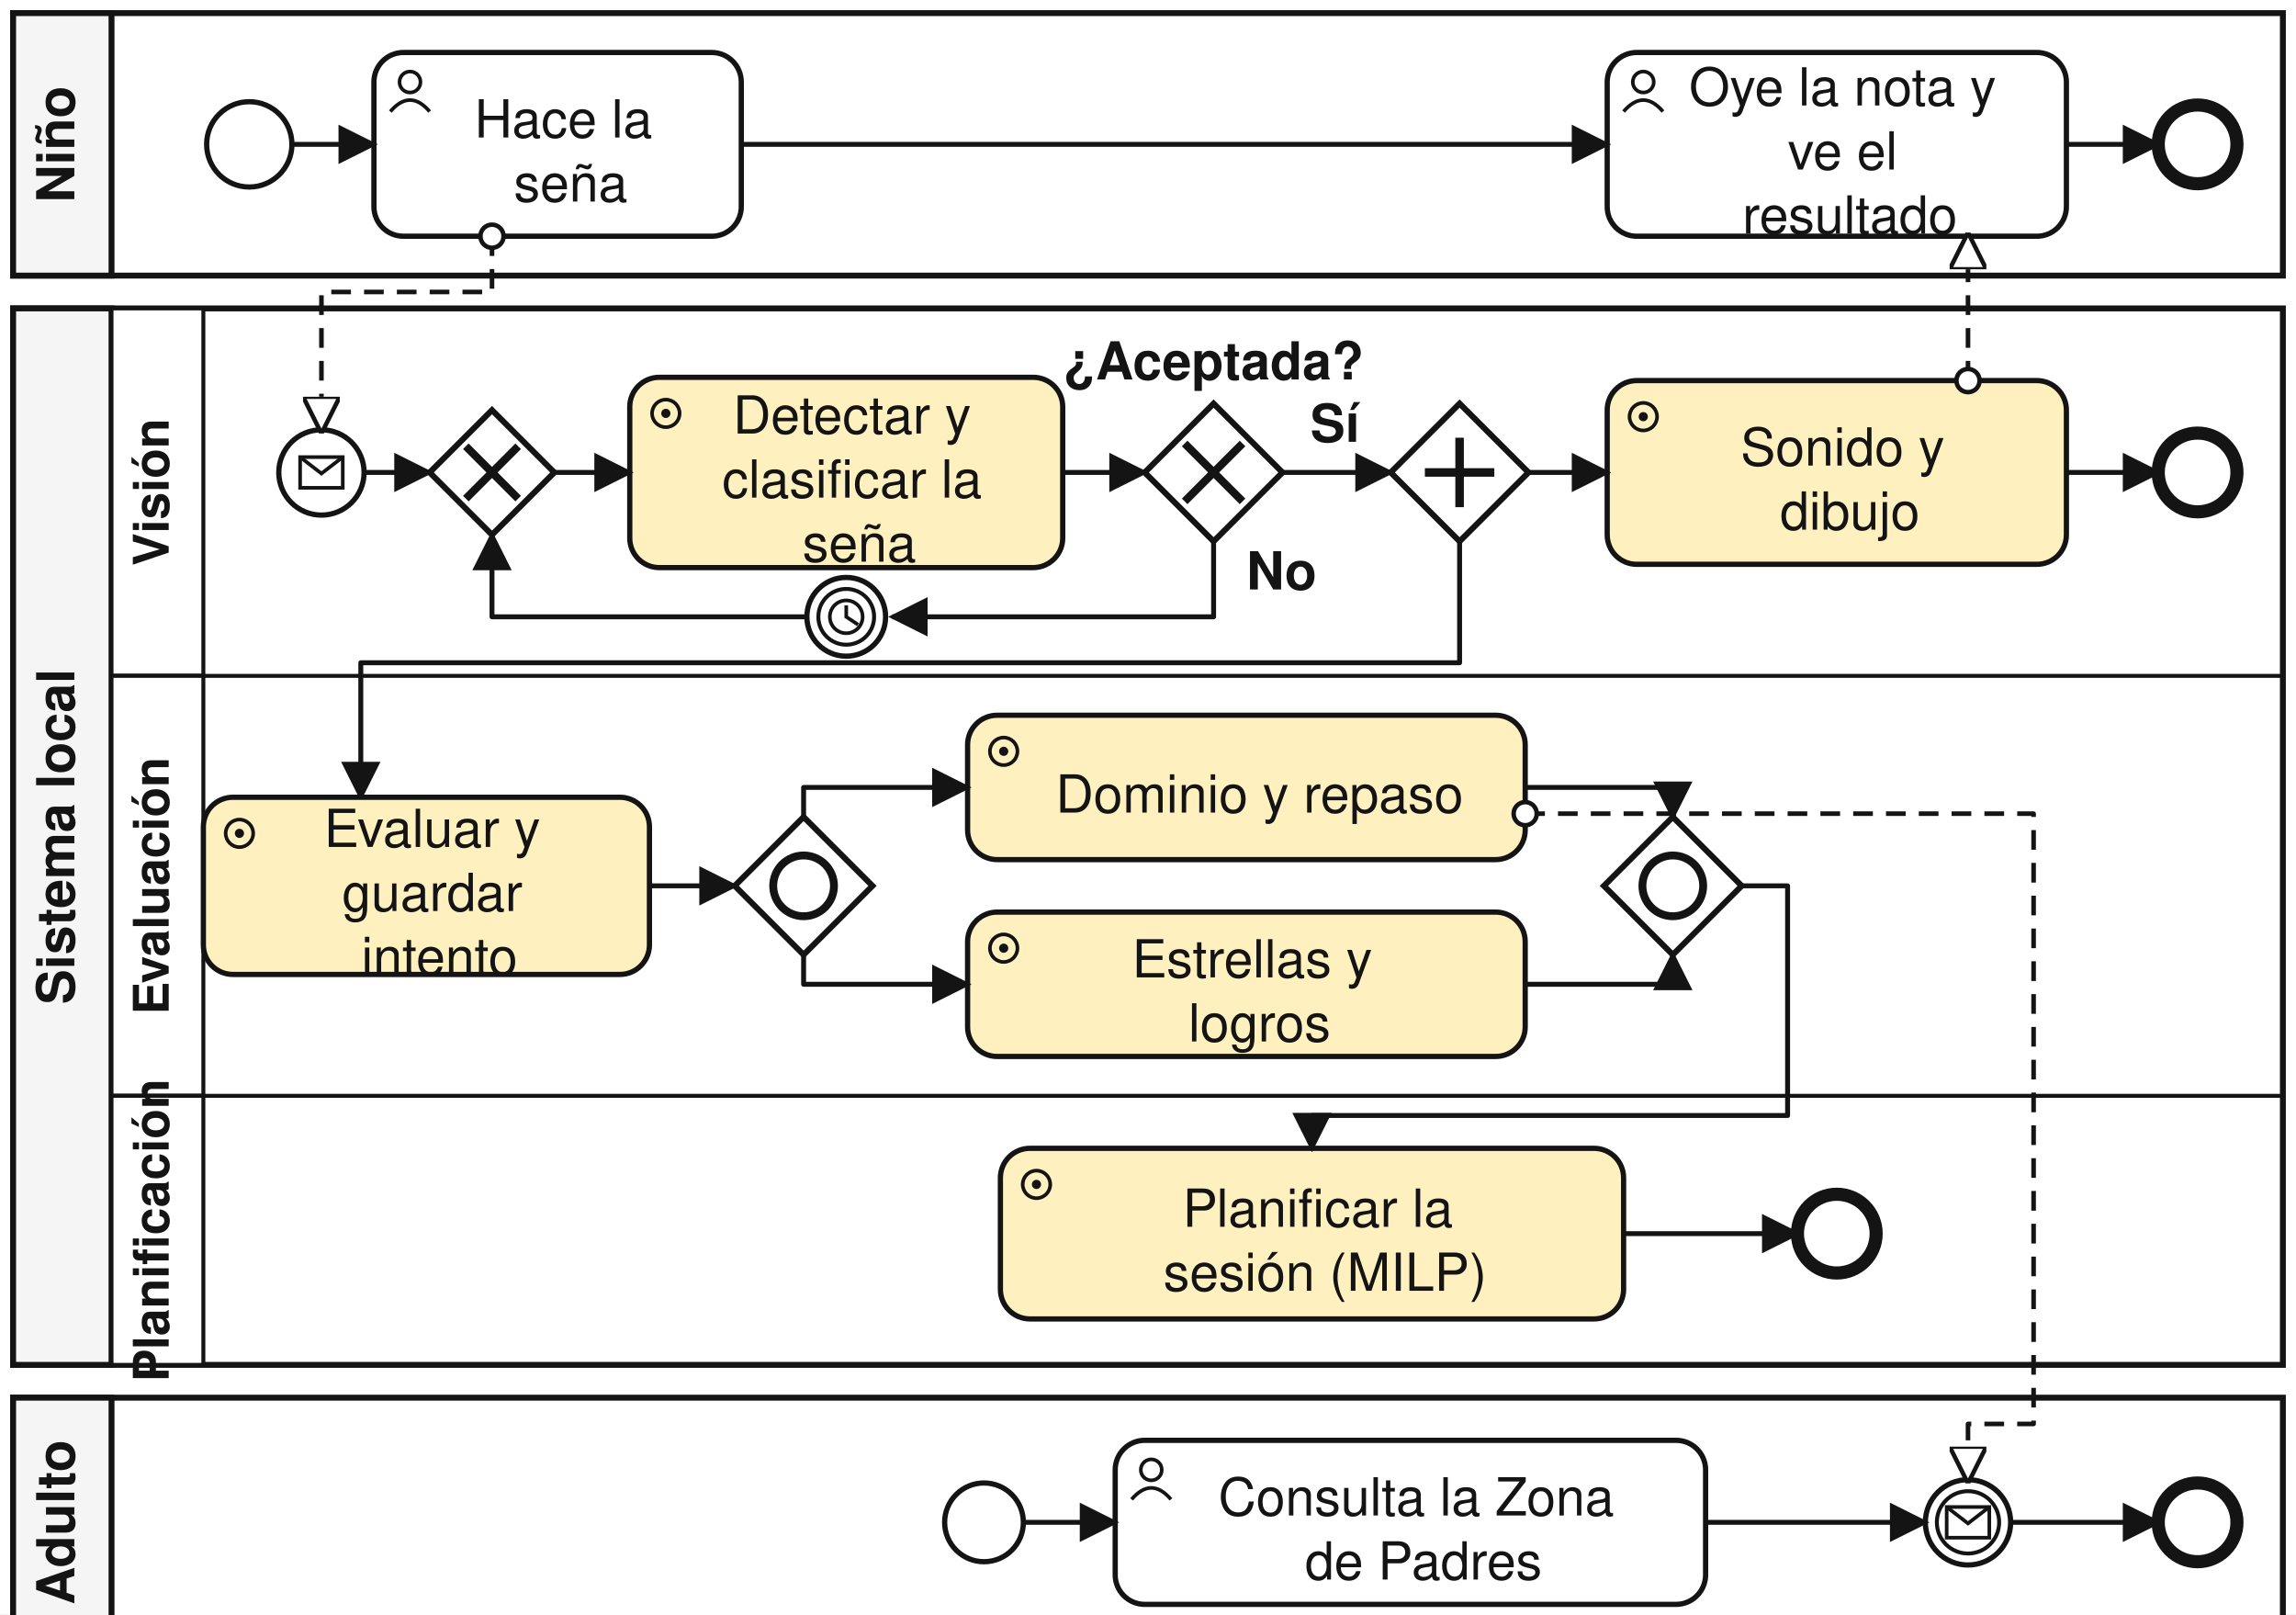
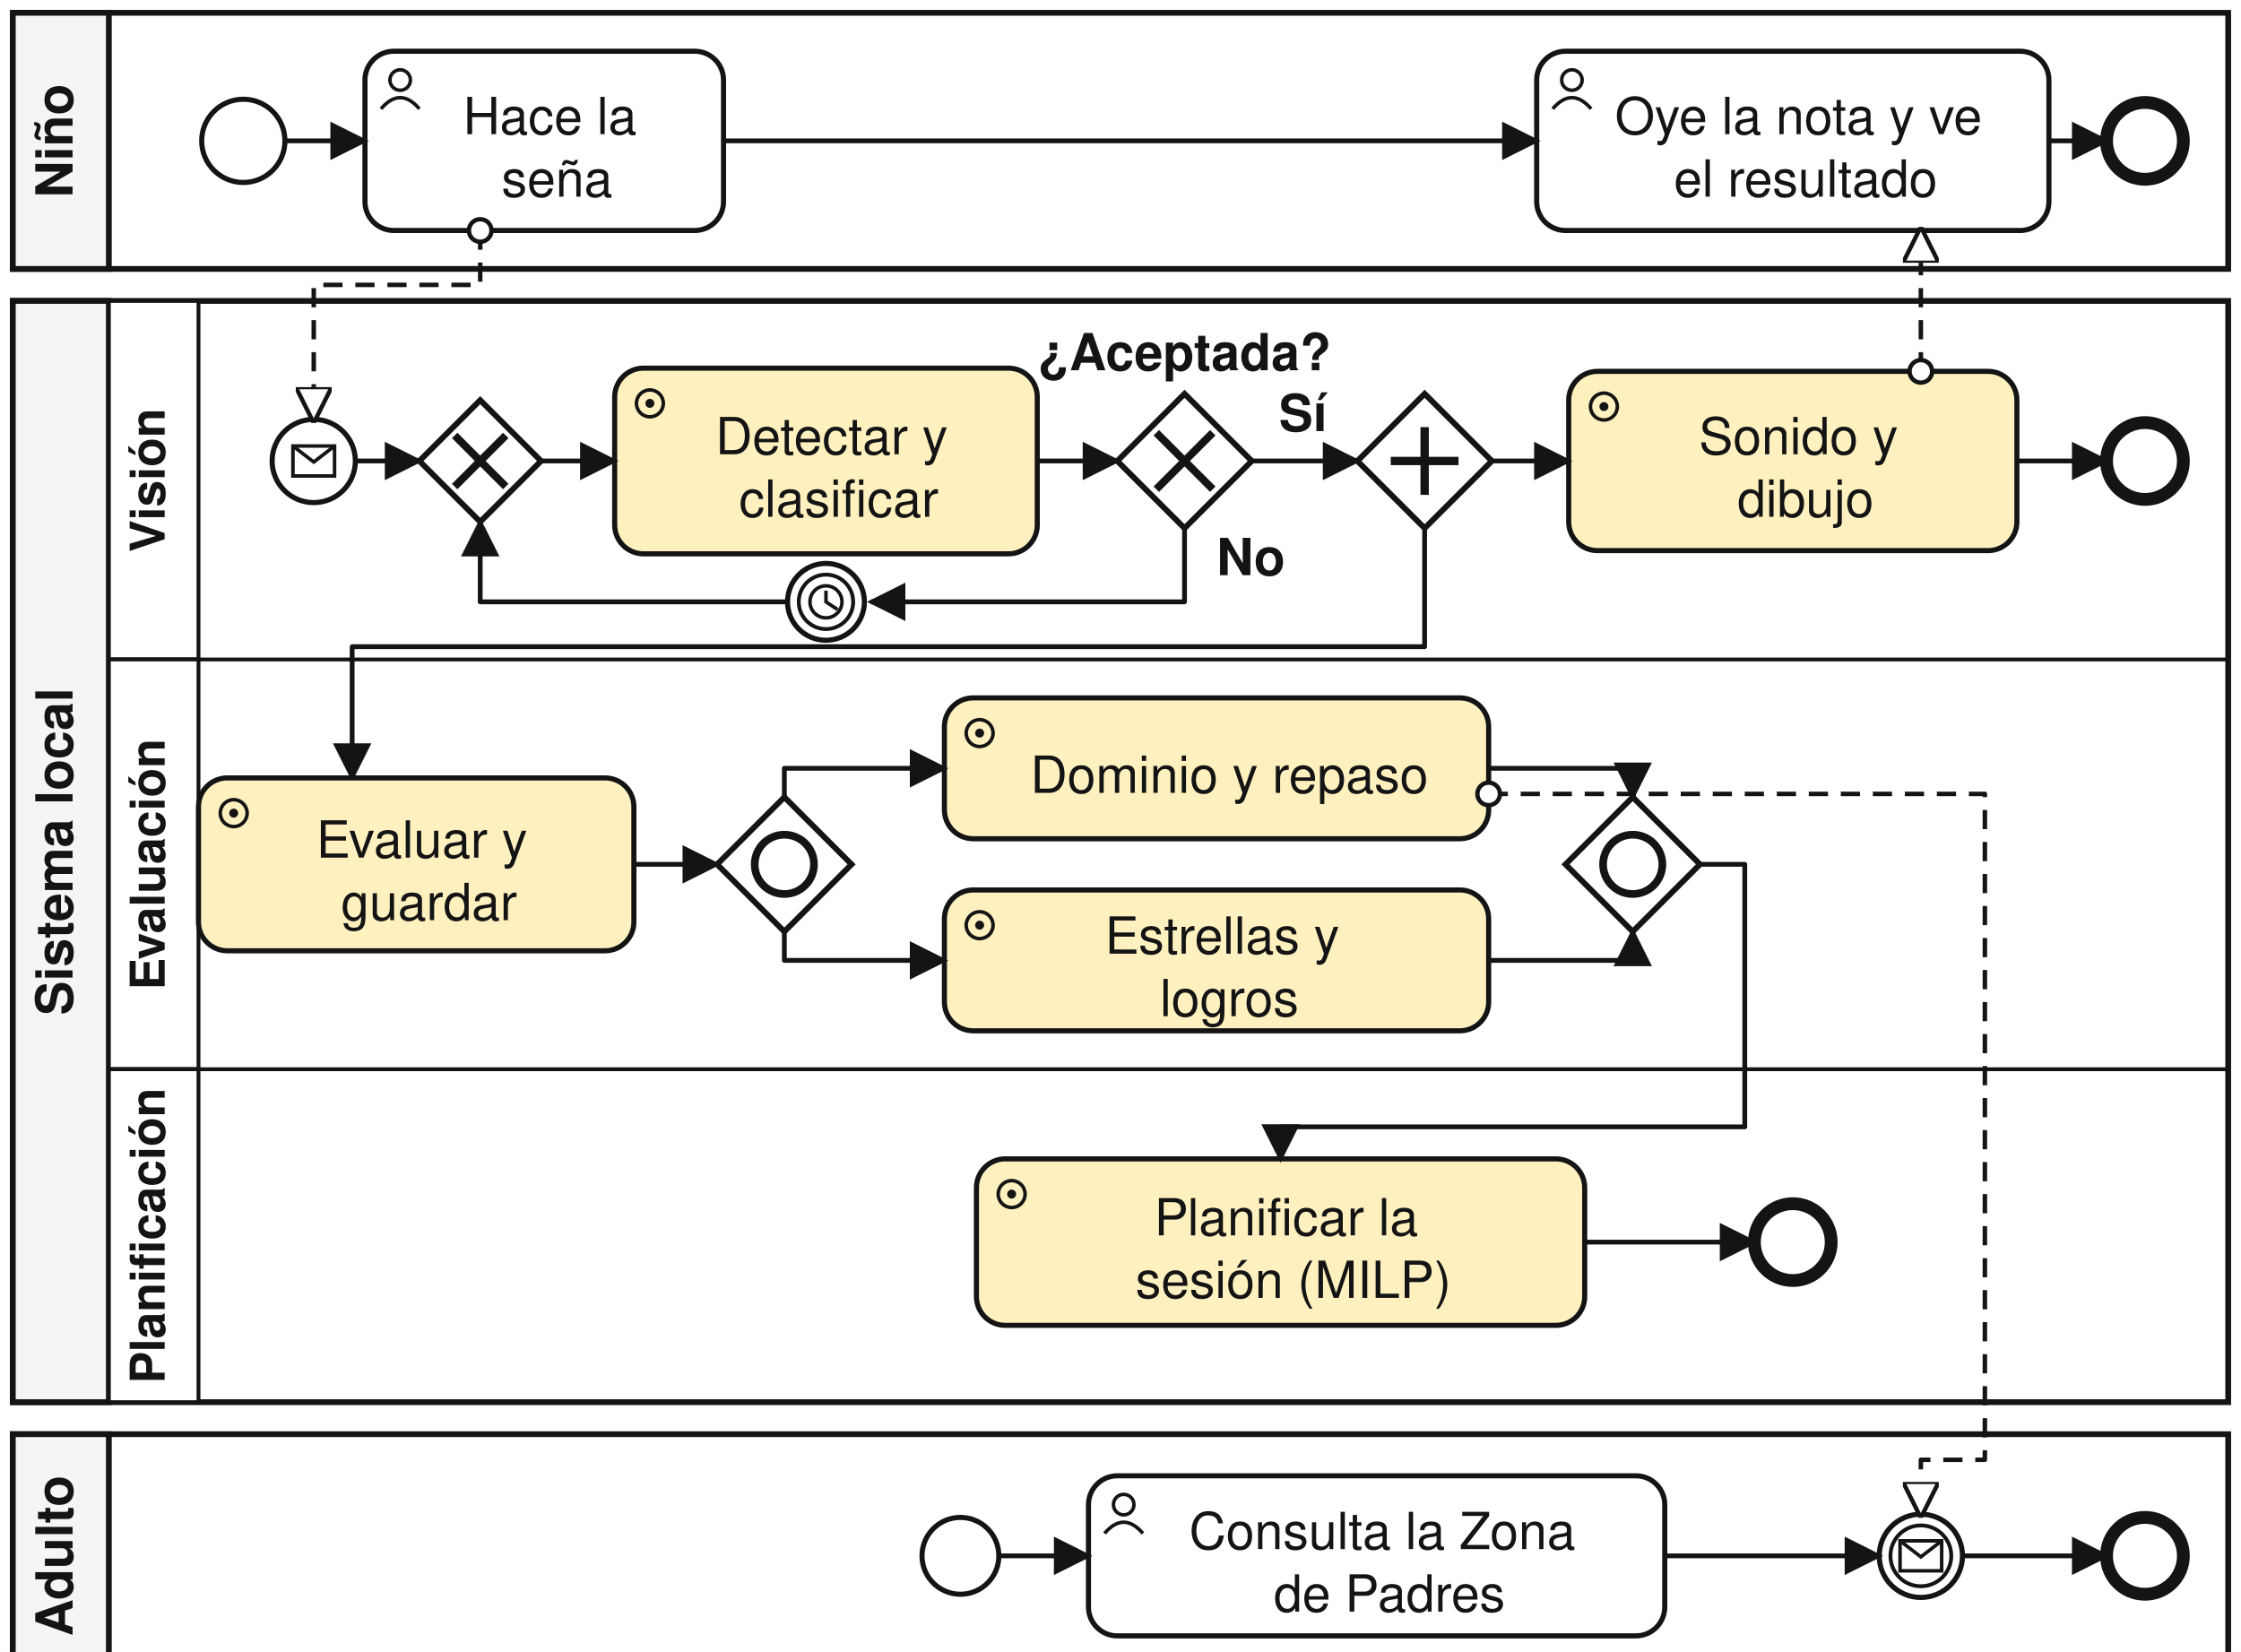
- <svg xmlns="http://www.w3.org/2000/svg" viewBox="0 0 700 492" font-family="Helvetica, Arial, sans-serif" role="img" aria-label="BPMN To-Be simplificado" width="700" height="492">
-   <rect width="700" height="492" fill="#fff" />
+ <svg xmlns="http://www.w3.org/2000/svg" viewBox="0 0 700 516" font-family="Helvetica, Arial, sans-serif" role="img" aria-label="BPMN To-Be simplificado" width="700" height="516">
+   <rect width="700" height="516" fill="#fff" />
  <defs>
    <marker id="arr" viewBox="0 0 10 10" refX="9" refY="5" markerWidth="8" markerHeight="8" orient="auto-start-reverse">
      <path d="M0,0 L10,5 L0,10 z" fill="#141414" />
    </marker>
    <marker id="arrO" viewBox="0 0 10 10" refX="9" refY="5" markerWidth="8" markerHeight="8" orient="auto-start-reverse">
      <path d="M0,0 L10,5 L0,10 z" fill="#fff" stroke="#141414" stroke-width="1.2" />
    </marker>
    <marker id="dot" viewBox="0 0 10 10" refX="5" refY="5" markerWidth="7" markerHeight="7">
      <circle cx="5" cy="5" r="3.6" fill="#fff" stroke="#141414" stroke-width="1.4" />
    </marker>
    <marker id="arrR" viewBox="0 0 10 10" refX="9" refY="5" markerWidth="8" markerHeight="8" orient="auto-start-reverse">
      <path d="M0,0 L10,5 L0,10 z" fill="#B3261E" />
    </marker>
  </defs>
  <rect x="4" y="4" width="692" height="80" rx="0" fill="#fff" stroke="#141414" stroke-width="1.8" />
  <rect x="4" y="4" width="30" height="80" rx="0" fill="#F5F5F5" stroke="#141414" stroke-width="1.8" />
  <text x="19.0" y="44.0" font-size="16" text-anchor="middle" dominant-baseline="central" font-weight="700" fill="#141414" transform="rotate(-90 19.0 44.0)">Niño</text>
  <circle cx="76" cy="44" r="13" fill="#fff" stroke="#141414" stroke-width="1.6" />
  <rect x="114.0" y="16.0" width="112" height="56" rx="9" fill="#fff" stroke="#141414" stroke-width="1.6" />
  <text x="174" y="38.24" font-size="16" text-anchor="middle" dominant-baseline="central" font-weight="500" fill="#141414">
    <tspan x="174" dy="0">Hace la</tspan>
    <tspan x="174" dy="19.52">seña</tspan>
  </text>
  <circle cx="125.0" cy="25.0" r="3.2" fill="none" stroke="#141414" stroke-width="1.1" />
  <path d="M119.0,34.0 q6,-7 12,0" fill="none" stroke="#141414" stroke-width="1.1" />
-   <rect x="490.0" y="16.0" width="140" height="56" rx="9" fill="#fff" stroke="#141414" stroke-width="1.6" />
-   <text x="564" y="28.48" font-size="16" text-anchor="middle" dominant-baseline="central" font-weight="500" fill="#141414">
-     <tspan x="564" dy="0">Oye la nota y</tspan>
-     <tspan x="564" dy="19.52">ve el</tspan>
-     <tspan x="564" dy="19.52">resultado</tspan>
+   <rect x="480.0" y="16.0" width="160" height="56" rx="9" fill="#fff" stroke="#141414" stroke-width="1.6" />
+   <text x="564" y="38.24" font-size="16" text-anchor="middle" dominant-baseline="central" font-weight="500" fill="#141414">
+     <tspan x="564" dy="0">Oye la nota y ve</tspan>
+     <tspan x="564" dy="19.52">el resultado</tspan>
  </text>
-   <circle cx="501.0" cy="25.0" r="3.2" fill="none" stroke="#141414" stroke-width="1.1" />
-   <path d="M495.0,34.0 q6,-7 12,0" fill="none" stroke="#141414" stroke-width="1.1" />
+   <circle cx="491.0" cy="25.0" r="3.2" fill="none" stroke="#141414" stroke-width="1.1" />
+   <path d="M485.0,34.0 q6,-7 12,0" fill="none" stroke="#141414" stroke-width="1.1" />
  <circle cx="670" cy="44" r="12" fill="#fff" stroke="#141414" stroke-width="4" />
  <path d="M89,44 L114,44" fill="none" stroke="#141414" stroke-width="1.5" marker-end="url(#arr)" stroke-linejoin="round" />
-   <path d="M226,44 L490,44" fill="none" stroke="#141414" stroke-width="1.5" marker-end="url(#arr)" stroke-linejoin="round" />
-   <path d="M630,44 L658,44" fill="none" stroke="#141414" stroke-width="1.5" marker-end="url(#arr)" stroke-linejoin="round" />
-   <rect x="4" y="94" width="692" height="322" rx="0" fill="#fff" stroke="#141414" stroke-width="1.8" />
-   <rect x="4" y="94" width="30" height="322" rx="0" fill="#F5F5F5" stroke="#141414" stroke-width="1.8" />
-   <text x="19.0" y="255.0" font-size="16" text-anchor="middle" dominant-baseline="central" font-weight="700" fill="#141414" transform="rotate(-90 19.0 255.0)">Sistema local</text>
+   <path d="M226,44 L480,44" fill="none" stroke="#141414" stroke-width="1.5" marker-end="url(#arr)" stroke-linejoin="round" />
+   <path d="M640,44 L658,44" fill="none" stroke="#141414" stroke-width="1.5" marker-end="url(#arr)" stroke-linejoin="round" />
+   <rect x="4" y="94" width="692" height="344" rx="0" fill="#fff" stroke="#141414" stroke-width="1.8" />
+   <rect x="4" y="94" width="30" height="344" rx="0" fill="#F5F5F5" stroke="#141414" stroke-width="1.8" />
+   <text x="19.0" y="266.0" font-size="16" text-anchor="middle" dominant-baseline="central" font-weight="700" fill="#141414" transform="rotate(-90 19.0 266.0)">Sistema local</text>
  <rect x="34" y="94" width="28" height="112" rx="0" fill="#fff" stroke="#141414" stroke-width="1.2" />
  <text x="48.0" y="150.0" font-size="15" text-anchor="middle" dominant-baseline="central" font-weight="600" fill="#141414" transform="rotate(-90 48.0 150.0)">Visión</text>
  <line x1="34" y1="206" x2="696" y2="206" stroke="#141414" stroke-width="1.2" />
  <rect x="34" y="206" width="28" height="128" rx="0" fill="#fff" stroke="#141414" stroke-width="1.2" />
  <text x="48.0" y="270.0" font-size="15" text-anchor="middle" dominant-baseline="central" font-weight="600" fill="#141414" transform="rotate(-90 48.0 270.0)">Evaluación</text>
  <line x1="34" y1="334" x2="696" y2="334" stroke="#141414" stroke-width="1.2" />
-   <rect x="34" y="334" width="28" height="82" rx="0" fill="#fff" stroke="#141414" stroke-width="1.2" />
-   <text x="48.0" y="375.0" font-size="15" text-anchor="middle" dominant-baseline="central" font-weight="600" fill="#141414" transform="rotate(-90 48.0 375.0)">Planificación</text>
+   <rect x="34" y="334" width="28" height="104" rx="0" fill="#fff" stroke="#141414" stroke-width="1.2" />
+   <text x="48.0" y="386.0" font-size="15" text-anchor="middle" dominant-baseline="central" font-weight="600" fill="#141414" transform="rotate(-90 48.0 386.0)">Planificación</text>
  <circle cx="98" cy="144" r="13" fill="#fff" stroke="#141414" stroke-width="1.6" />
  <rect x="91.5" y="139.32" width="13.0" height="9.36" fill="none" stroke="#141414" stroke-width="1.1" />
  <path d="M91.5,139.32 L98,144.325 L104.5,139.32" fill="none" stroke="#141414" stroke-width="1.1" />
  <polygon points="150,125 169,144 150,163 131,144" fill="#fff" stroke="#141414" stroke-width="1.8" />
  <line x1="142.02" y1="136.02" x2="157.98" y2="151.98" stroke="#141414" stroke-width="2.4" />
  <line x1="142.02" y1="151.98" x2="157.98" y2="136.02" stroke="#141414" stroke-width="2.4" />
  <rect x="192.0" y="115.0" width="132" height="58" rx="9" fill="#FFF1BF" stroke="#141414" stroke-width="1.6" />
-   <text x="262" y="128.48" font-size="16" text-anchor="middle" dominant-baseline="central" font-weight="500" fill="#141414">
+   <text x="262" y="138.24" font-size="16" text-anchor="middle" dominant-baseline="central" font-weight="500" fill="#141414">
    <tspan x="262" dy="0">Detectar y</tspan>
-     <tspan x="262" dy="19.52">clasificar la</tspan>
-     <tspan x="262" dy="19.52">seña</tspan>
+     <tspan x="262" dy="19.52">clasificar</tspan>
  </text>
  <circle cx="203.0" cy="126.0" r="4.2" fill="none" stroke="#141414" stroke-width="1.1" />
  <circle cx="203.0" cy="126.0" r="1.4" fill="#141414" />
  <polygon points="370,123 391,144 370,165 349,144" fill="#fff" stroke="#141414" stroke-width="1.8" />
  <line x1="361.18" y1="135.18" x2="378.82" y2="152.82" stroke="#141414" stroke-width="2.4" />
  <line x1="361.18" y1="152.82" x2="378.82" y2="135.18" stroke="#141414" stroke-width="2.4" />
  <text x="370" y="112.0" font-size="16" text-anchor="middle" dominant-baseline="central" font-weight="700" fill="#141414">¿Aceptada?</text>
  <polygon points="445,123 466,144 445,165 424,144" fill="#fff" stroke="#141414" stroke-width="1.8" />
  <line x1="434.416" y1="144" x2="455.584" y2="144" stroke="#141414" stroke-width="2.6" />
  <line x1="445" y1="133.416" x2="445" y2="154.584" stroke="#141414" stroke-width="2.6" />
  <rect x="490.0" y="116.0" width="140" height="56" rx="9" fill="#FFF1BF" stroke="#141414" stroke-width="1.6" />
  <text x="564" y="138.24" font-size="16" text-anchor="middle" dominant-baseline="central" font-weight="500" fill="#141414">
    <tspan x="564" dy="0">Sonido y</tspan>
    <tspan x="564" dy="19.52">dibujo</tspan>
  </text>
  <circle cx="501.0" cy="127.0" r="4.2" fill="none" stroke="#141414" stroke-width="1.1" />
  <circle cx="501.0" cy="127.0" r="1.4" fill="#141414" />
  <circle cx="670" cy="144" r="12" fill="#fff" stroke="#141414" stroke-width="4" />
  <path d="M111,144 L131,144" fill="none" stroke="#141414" stroke-width="1.5" marker-end="url(#arr)" stroke-linejoin="round" />
  <path d="M169,144 L192,144" fill="none" stroke="#141414" stroke-width="1.5" marker-end="url(#arr)" stroke-linejoin="round" />
  <path d="M324,144 L349,144" fill="none" stroke="#141414" stroke-width="1.5" marker-end="url(#arr)" stroke-linejoin="round" />
  <path d="M391,144 L424,144" fill="none" stroke="#141414" stroke-width="1.5" marker-end="url(#arr)" stroke-linejoin="round" />
  <text x="407" y="131.0" font-size="16" text-anchor="middle" dominant-baseline="central" font-weight="700" fill="#141414">Sí</text>
  <path d="M466,144 L490,144" fill="none" stroke="#141414" stroke-width="1.5" marker-end="url(#arr)" stroke-linejoin="round" />
  <path d="M630,144 L658,144" fill="none" stroke="#141414" stroke-width="1.5" marker-end="url(#arr)" stroke-linejoin="round" />
  <path d="M370,165 L370,188 L272,188" fill="none" stroke="#141414" stroke-width="1.5" marker-end="url(#arr)" stroke-linejoin="round" />
  <text x="380" y="176.0" font-size="16" text-anchor="start" dominant-baseline="central" font-weight="700" fill="#141414">No</text>
  <circle cx="258" cy="188" r="12" fill="#fff" stroke="#141414" stroke-width="1.6" />
  <circle cx="258" cy="188" r="8.5" fill="none" stroke="#141414" stroke-width="1.2" />
  <circle cx="258" cy="188" r="5" fill="none" stroke="#141414" stroke-width="1.1" />
  <path d="M258,184.5 L258,188 L261.6,190.4" fill="none" stroke="#141414" stroke-width="1.1" />
  <path d="M246,188 L150,188 L150,163" fill="none" stroke="#141414" stroke-width="1.5" marker-end="url(#arr)" stroke-linejoin="round" />
  <path d="M445,165 L445,202 L110,202 L110,243" fill="none" stroke="#141414" stroke-width="1.5" marker-end="url(#arr)" stroke-linejoin="round" />
  <rect x="62.0" y="243.0" width="136" height="54" rx="9" fill="#FFF1BF" stroke="#141414" stroke-width="1.6" />
-   <text x="134" y="254.48" font-size="16" text-anchor="middle" dominant-baseline="central" font-weight="500" fill="#141414">
+   <text x="134" y="264.24" font-size="16" text-anchor="middle" dominant-baseline="central" font-weight="500" fill="#141414">
    <tspan x="134" dy="0">Evaluar y</tspan>
    <tspan x="134" dy="19.52">guardar</tspan>
-     <tspan x="134" dy="19.52">intento</tspan>
  </text>
  <circle cx="73.0" cy="254.0" r="4.2" fill="none" stroke="#141414" stroke-width="1.1" />
  <circle cx="73.0" cy="254.0" r="1.4" fill="#141414" />
  <polygon points="245,249 266,270 245,291 224,270" fill="#fff" stroke="#141414" stroke-width="1.8" />
  <circle cx="245" cy="270" r="9.261" fill="none" stroke="#141414" stroke-width="2.4" />
  <rect x="295.0" y="218.0" width="170" height="44" rx="9" fill="#FFF1BF" stroke="#141414" stroke-width="1.6" />
  <text x="384" y="244.0" font-size="16" text-anchor="middle" dominant-baseline="central" font-weight="500" fill="#141414">Dominio y repaso</text>
  <circle cx="306.0" cy="229.0" r="4.2" fill="none" stroke="#141414" stroke-width="1.1" />
  <circle cx="306.0" cy="229.0" r="1.4" fill="#141414" />
  <rect x="295.0" y="278.0" width="170" height="44" rx="9" fill="#FFF1BF" stroke="#141414" stroke-width="1.6" />
  <text x="384" y="294.24" font-size="16" text-anchor="middle" dominant-baseline="central" font-weight="500" fill="#141414">
    <tspan x="384" dy="0">Estrellas y</tspan>
    <tspan x="384" dy="19.52">logros</tspan>
  </text>
  <circle cx="306.0" cy="289.0" r="4.2" fill="none" stroke="#141414" stroke-width="1.1" />
  <circle cx="306.0" cy="289.0" r="1.4" fill="#141414" />
  <polygon points="510,249 531,270 510,291 489,270" fill="#fff" stroke="#141414" stroke-width="1.8" />
  <circle cx="510" cy="270" r="9.261" fill="none" stroke="#141414" stroke-width="2.4" />
  <path d="M198,270 L224,270" fill="none" stroke="#141414" stroke-width="1.5" marker-end="url(#arr)" stroke-linejoin="round" />
  <path d="M245,249 L245,240 L295,240" fill="none" stroke="#141414" stroke-width="1.5" marker-end="url(#arr)" stroke-linejoin="round" />
  <path d="M245,291 L245,300 L295,300" fill="none" stroke="#141414" stroke-width="1.5" marker-end="url(#arr)" stroke-linejoin="round" />
  <path d="M465,240 L510,240 L510,249" fill="none" stroke="#141414" stroke-width="1.5" marker-end="url(#arr)" stroke-linejoin="round" />
  <path d="M465,300 L510,300 L510,291" fill="none" stroke="#141414" stroke-width="1.5" marker-end="url(#arr)" stroke-linejoin="round" />
-   <rect x="305.0" y="350.0" width="190" height="52" rx="9" fill="#FFF1BF" stroke="#141414" stroke-width="1.6" />
-   <text x="404" y="370.24" font-size="16" text-anchor="middle" dominant-baseline="central" font-weight="500" fill="#141414">
+   <rect x="305.0" y="362.0" width="190" height="52" rx="9" fill="#FFF1BF" stroke="#141414" stroke-width="1.6" />
+   <text x="404" y="382.24" font-size="16" text-anchor="middle" dominant-baseline="central" font-weight="500" fill="#141414">
    <tspan x="404" dy="0">Planificar la</tspan>
    <tspan x="404" dy="19.52">sesión (MILP)</tspan>
  </text>
-   <circle cx="316.0" cy="361.0" r="4.2" fill="none" stroke="#141414" stroke-width="1.1" />
-   <circle cx="316.0" cy="361.0" r="1.4" fill="#141414" />
-   <circle cx="560" cy="376" r="12" fill="#fff" stroke="#141414" stroke-width="4" />
-   <path d="M531,270 L545,270 L545,340 L400,340 L400,350" fill="none" stroke="#141414" stroke-width="1.5" marker-end="url(#arr)" stroke-linejoin="round" />
-   <path d="M495,376 L548,376" fill="none" stroke="#141414" stroke-width="1.5" marker-end="url(#arr)" stroke-linejoin="round" />
-   <rect x="4" y="426" width="692" height="76" rx="0" fill="#fff" stroke="#141414" stroke-width="1.8" />
-   <rect x="4" y="426" width="30" height="76" rx="0" fill="#F5F5F5" stroke="#141414" stroke-width="1.8" />
-   <text x="19.0" y="464.0" font-size="16" text-anchor="middle" dominant-baseline="central" font-weight="700" fill="#141414" transform="rotate(-90 19.0 464.0)">Adulto</text>
-   <circle cx="300" cy="464" r="12" fill="#fff" stroke="#141414" stroke-width="1.6" />
-   <rect x="340.0" y="439.0" width="180" height="50" rx="9" fill="#fff" stroke="#141414" stroke-width="1.6" />
-   <text x="434" y="458.24" font-size="16" text-anchor="middle" dominant-baseline="central" font-weight="500" fill="#141414">
+   <circle cx="316.0" cy="373.0" r="4.2" fill="none" stroke="#141414" stroke-width="1.1" />
+   <circle cx="316.0" cy="373.0" r="1.4" fill="#141414" />
+   <circle cx="560" cy="388" r="12" fill="#fff" stroke="#141414" stroke-width="4" />
+   <path d="M531,270 L545,270 L545,352 L400,352 L400,362" fill="none" stroke="#141414" stroke-width="1.5" marker-end="url(#arr)" stroke-linejoin="round" />
+   <path d="M495,388 L548,388" fill="none" stroke="#141414" stroke-width="1.5" marker-end="url(#arr)" stroke-linejoin="round" />
+   <rect x="4" y="448" width="692" height="76" rx="0" fill="#fff" stroke="#141414" stroke-width="1.8" />
+   <rect x="4" y="448" width="30" height="76" rx="0" fill="#F5F5F5" stroke="#141414" stroke-width="1.8" />
+   <text x="19.0" y="486.0" font-size="16" text-anchor="middle" dominant-baseline="central" font-weight="700" fill="#141414" transform="rotate(-90 19.0 486.0)">Adulto</text>
+   <circle cx="300" cy="486" r="12" fill="#fff" stroke="#141414" stroke-width="1.6" />
+   <rect x="340.0" y="461.0" width="180" height="50" rx="9" fill="#fff" stroke="#141414" stroke-width="1.6" />
+   <text x="434" y="480.24" font-size="16" text-anchor="middle" dominant-baseline="central" font-weight="500" fill="#141414">
    <tspan x="434" dy="0">Consulta la Zona</tspan>
    <tspan x="434" dy="19.52">de Padres</tspan>
  </text>
-   <circle cx="351.0" cy="448.0" r="3.2" fill="none" stroke="#141414" stroke-width="1.1" />
-   <path d="M345.0,457.0 q6,-7 12,0" fill="none" stroke="#141414" stroke-width="1.1" />
-   <circle cx="600" cy="464" r="13" fill="#fff" stroke="#141414" stroke-width="1.6" />
-   <circle cx="600" cy="464" r="9.5" fill="none" stroke="#141414" stroke-width="1.2" />
-   <rect x="593.5" y="459.32" width="13.0" height="9.36" fill="none" stroke="#141414" stroke-width="1.1" />
-   <path d="M593.5,459.32 L600,464.325 L606.5,459.32" fill="none" stroke="#141414" stroke-width="1.1" />
-   <circle cx="670" cy="464" r="12" fill="#fff" stroke="#141414" stroke-width="4" />
-   <path d="M312,464 L340,464" fill="none" stroke="#141414" stroke-width="1.5" marker-end="url(#arr)" stroke-linejoin="round" />
-   <path d="M520,464 L587,464" fill="none" stroke="#141414" stroke-width="1.5" marker-end="url(#arr)" stroke-linejoin="round" />
-   <path d="M613,464 L658,464" fill="none" stroke="#141414" stroke-width="1.5" marker-end="url(#arr)" stroke-linejoin="round" />
+   <circle cx="351.0" cy="470.0" r="3.2" fill="none" stroke="#141414" stroke-width="1.1" />
+   <path d="M345.0,479.0 q6,-7 12,0" fill="none" stroke="#141414" stroke-width="1.1" />
+   <circle cx="600" cy="486" r="13" fill="#fff" stroke="#141414" stroke-width="1.6" />
+   <circle cx="600" cy="486" r="9.5" fill="none" stroke="#141414" stroke-width="1.2" />
+   <rect x="593.5" y="481.32" width="13.0" height="9.36" fill="none" stroke="#141414" stroke-width="1.1" />
+   <path d="M593.5,481.32 L600,486.325 L606.5,481.32" fill="none" stroke="#141414" stroke-width="1.1" />
+   <circle cx="670" cy="486" r="12" fill="#fff" stroke="#141414" stroke-width="4" />
+   <path d="M312,486 L340,486" fill="none" stroke="#141414" stroke-width="1.5" marker-end="url(#arr)" stroke-linejoin="round" />
+   <path d="M520,486 L587,486" fill="none" stroke="#141414" stroke-width="1.5" marker-end="url(#arr)" stroke-linejoin="round" />
+   <path d="M613,486 L658,486" fill="none" stroke="#141414" stroke-width="1.5" marker-end="url(#arr)" stroke-linejoin="round" />
  <path d="M150,72 L150,89 L98,89 L98,131" fill="none" stroke="#141414" stroke-width="1.4" stroke-dasharray="6 4" marker-end="url(#arrO)" marker-start="url(#dot)" stroke-linejoin="round" />
  <path d="M600,116 L600,72" fill="none" stroke="#141414" stroke-width="1.4" stroke-dasharray="6 4" marker-end="url(#arrO)" marker-start="url(#dot)" stroke-linejoin="round" />
-   <path d="M465,248 L620,248 L620,434 L600,434 L600,451" fill="none" stroke="#141414" stroke-width="1.4" stroke-dasharray="6 4" marker-end="url(#arrO)" marker-start="url(#dot)" stroke-linejoin="round" />
+   <path d="M465,248 L620,248 L620,456 L600,456 L600,473" fill="none" stroke="#141414" stroke-width="1.4" stroke-dasharray="6 4" marker-end="url(#arrO)" marker-start="url(#dot)" stroke-linejoin="round" />
</svg>
